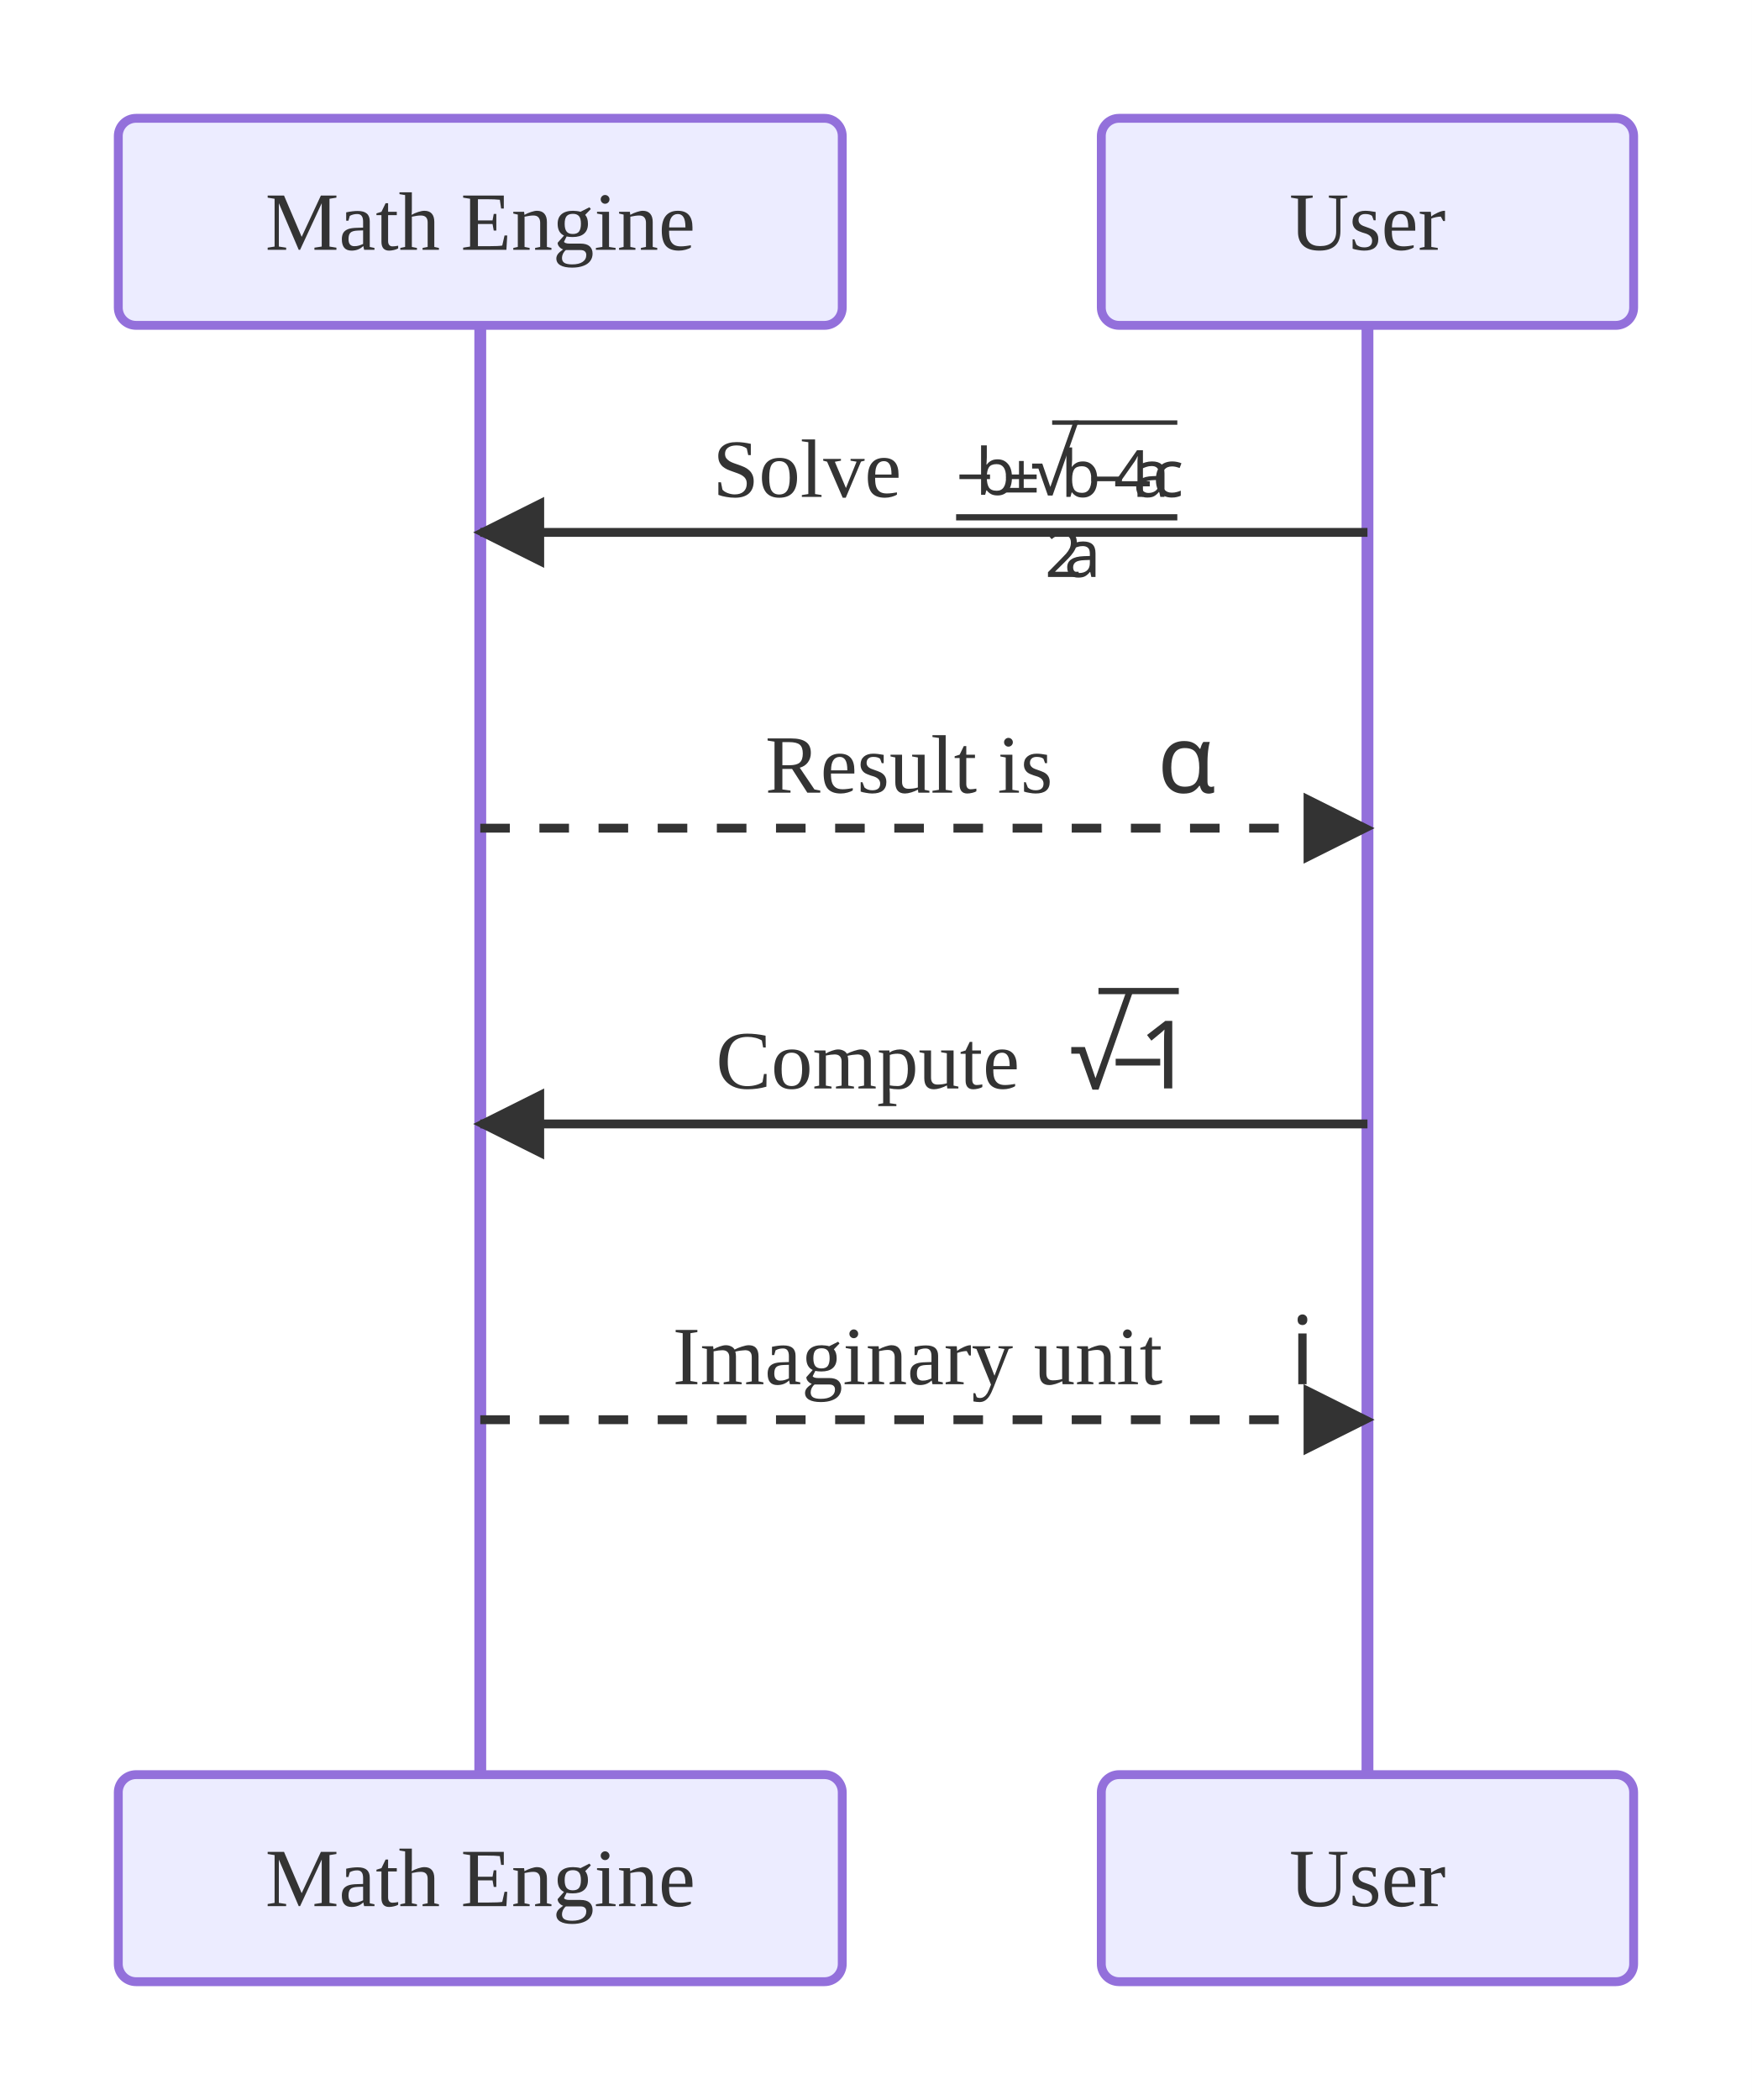
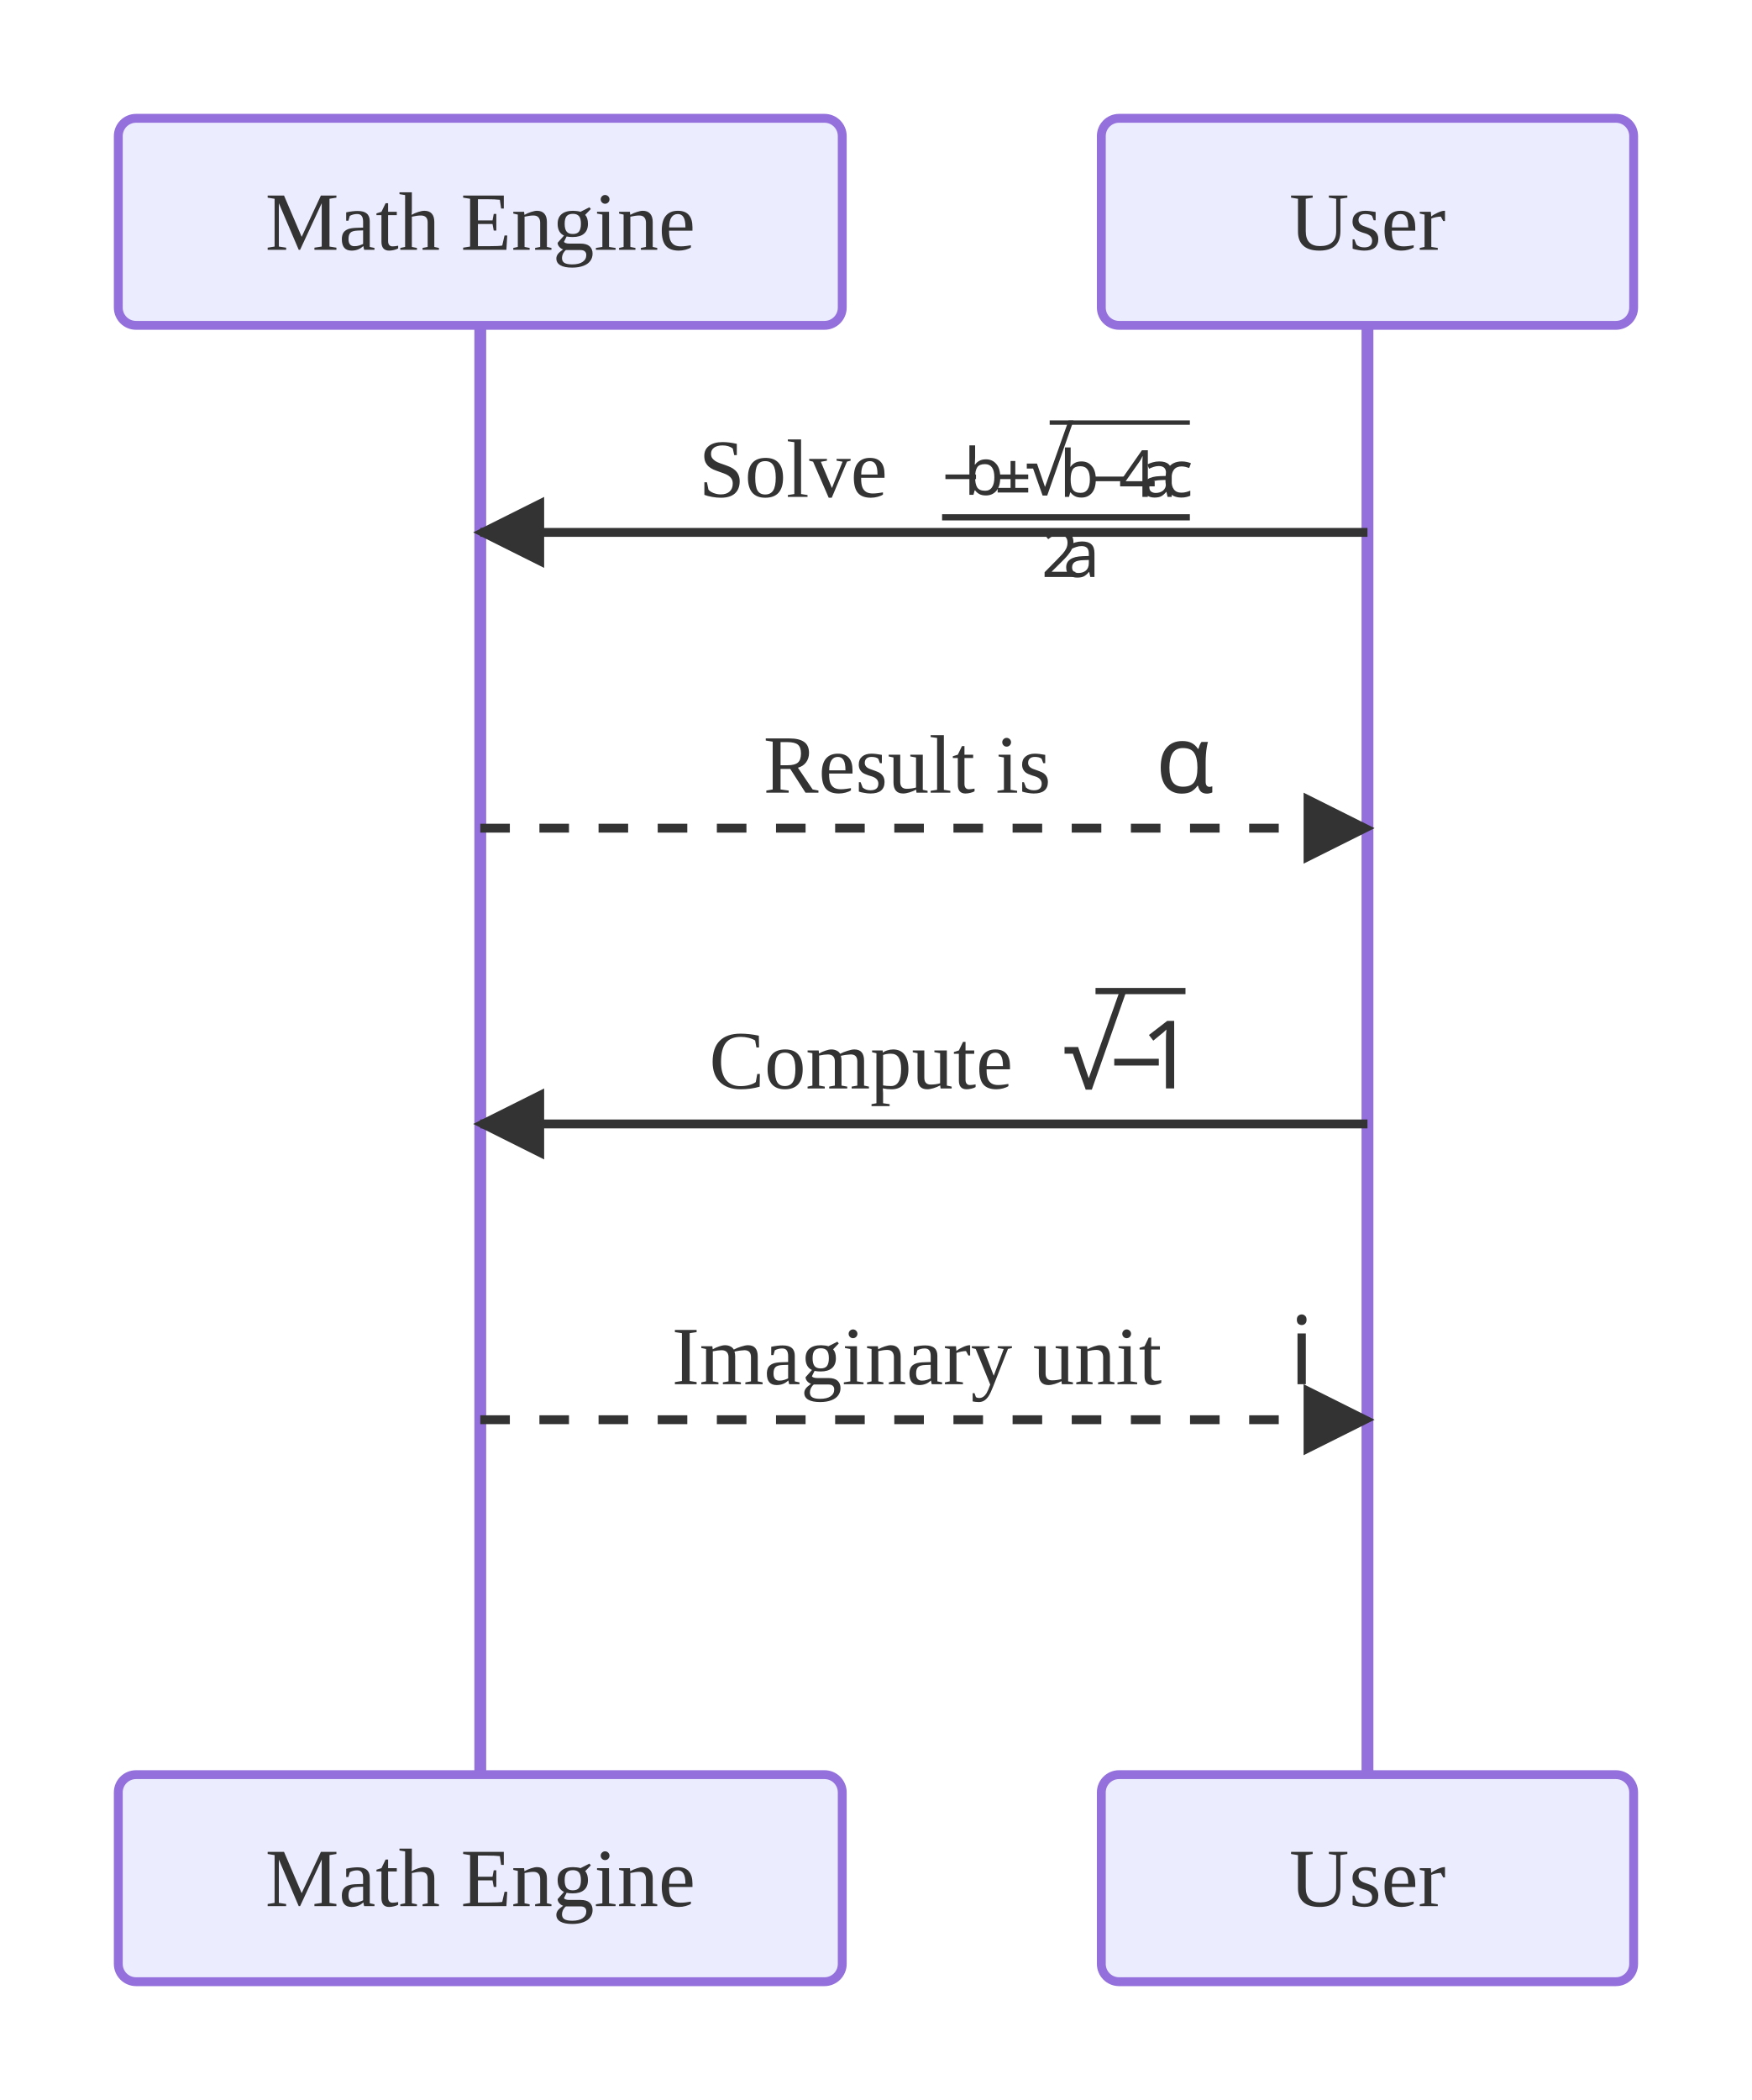
<svg xmlns="http://www.w3.org/2000/svg" viewBox="0 0 296.20 355.00">
  <defs>
    <marker id="seq-arrow-solid" viewBox="0 0 10 10" refX="9.00" refY="5.00" markerWidth="8.00" markerHeight="8.00" orient="auto">
      <polygon points="0,0 10,5 0,10" style="fill:#333" />
    </marker>
    <marker id="seq-arrow-dashed" viewBox="0 0 10 10" refX="9.00" refY="5.00" markerWidth="8.00" markerHeight="8.00" orient="auto">
      <polygon points="0,0 10,5 0,10" style="fill:#333" />
    </marker>
    <marker id="seq-arrow-solid-cross" viewBox="0 0 10 10" refX="5.00" refY="5.00" markerWidth="10.00" markerHeight="10.00" orient="auto">
      <path d="M2,2 L8,8 M2,8 L8,2" style="stroke:#333;stroke-width:1.5;fill:none" />
    </marker>
    <marker id="seq-arrow-dashed-cross" viewBox="0 0 10 10" refX="5.00" refY="5.00" markerWidth="10.00" markerHeight="10.00" orient="auto">
      <path d="M2,2 L8,8 M2,8 L8,2" style="stroke:#333;stroke-width:1.5;fill:none" />
    </marker>
    <marker id="seq-arrow-solid-open" viewBox="0 0 10 10" refX="10.00" refY="5.00" markerWidth="8.00" markerHeight="8.00" orient="auto">
      <polyline points="0,1 10,5 0,9" style="stroke:#333;stroke-width:1.5;fill:none" />
    </marker>
    <marker id="seq-arrow-dashed-open" viewBox="0 0 10 10" refX="10.00" refY="5.00" markerWidth="8.00" markerHeight="8.00" orient="auto">
      <polyline points="0,1 10,5 0,9" style="stroke:#333;stroke-width:1.5;fill:none" />
    </marker>
  </defs>
  <rect x="0.00" y="0.00" width="296.20" height="355.00" style="fill:white;stroke:none" />
  <line x1="81.20" y1="55.00" x2="81.20" y2="300.00" style="stroke:#9370DB;stroke-width:2.0" />
  <line x1="231.20" y1="55.00" x2="231.20" y2="300.00" style="stroke:#9370DB;stroke-width:2.0" />
  <line x1="231.20" y1="90.00" x2="81.20" y2="90.00" style="stroke:#333;stroke-width:1.5;fill:none" marker-end="url(#seq-arrow-solid)" />
-   <text x="136.45" y="84.00" text-anchor="middle" dominant-baseline="auto" style="fill:#333;font-size:14px">Solve </text>
-   <g style="fill:#333" transform="translate(161.65,71.06) scale(1.000)">
+   <text x="134.08" y="84.00" text-anchor="middle" dominant-baseline="auto" style="fill:#333;font-size:14px">Solve </text>
+   <g style="fill:#333" transform="translate(159.28,71.06) scale(1.000)">
    <g transform="translate(0,-0.735)">
      <path d="M0.562 10.667 L0.562 9.886 L5.734 9.886 L5.734 10.667 L0.562 10.667 Z" style="fill:#333" />
-       <path d="M7.019 13.432 Q6.316 13.432 5.878 13.182 Q5.441 12.932 5.191 12.573 L5.113 12.573 L4.910 13.323 L4.222 13.323 L4.222 4.964 L5.191 4.964 L5.191 6.995 Q5.191 7.370 5.160 7.698 Q5.160 8.026 5.128 8.214 L5.191 8.214 Q5.441 7.839 5.878 7.589 Q6.316 7.323 7.019 7.323 Q8.113 7.323 8.769 8.104 Q9.441 8.854 9.441 10.370 Q9.441 11.886 8.769 12.667 Q8.097 13.432 7.019 13.432 Z M6.878 12.636 Q7.660 12.636 8.050 12.042 Q8.441 11.464 8.441 10.370 Q8.441 8.136 6.847 8.136 Q5.910 8.136 5.550 8.667 Q5.191 9.214 5.191 10.339 L5.191 10.386 Q5.191 11.479 5.535 12.057 Q5.910 12.636 6.878 12.636 Z" style="fill:#333" />
-       <path d="M10.634 12.932 L10.634 10.667 L8.447 10.667 L8.447 9.886 L10.634 9.886 L10.634 7.604 L11.431 7.604 L11.431 9.886 L13.618 9.886 L13.618 10.667 L11.431 10.667 L11.431 12.932 L10.634 12.932 Z M8.447 12.932 L8.447 12.151 L13.618 12.151 L13.618 12.932 L8.447 12.932 Z" style="fill:#333" />
-       <path d="M15.524 13.446 L13.914 8.883 L12.852 8.883 L12.852 8.039 L14.570 8.039 L15.930 11.992 L19.914 0.758 L20.758 0.758 L16.305 13.446 L15.524 13.446 Z" style="fill:#333" />
-       <rect x="16.24" y="0.74" width="21.16" height="0.74" style="fill:#333" />
-       <path d="M21.442 13.787 Q20.739 13.787 20.301 13.537 Q19.864 13.287 19.614 12.927 L19.535 12.927 L19.332 13.677 L18.645 13.677 L18.645 5.318 L19.614 5.318 L19.614 7.349 Q19.614 7.724 19.582 8.052 Q19.582 8.381 19.551 8.568 L19.614 8.568 Q19.864 8.193 20.301 7.943 Q20.739 7.677 21.442 7.677 Q22.535 7.677 23.192 8.459 Q23.864 9.209 23.864 10.724 Q23.864 12.240 23.192 13.021 Q22.520 13.787 21.442 13.787 Z M21.301 12.990 Q22.082 12.990 22.473 12.396 Q22.864 11.818 22.864 10.724 Q22.864 8.490 21.270 8.490 Q20.332 8.490 19.973 9.021 Q19.614 9.568 19.614 10.693 L19.614 10.740 Q19.614 11.834 19.957 12.412 Q20.332 12.990 21.301 12.990 Z" style="fill:#333" />
-       <path d="M22.869 11.021 L22.869 10.240 L28.041 10.240 L28.041 11.021 L22.869 11.021 Z" style="fill:#333" />
-       <path d="M30.665 13.677 L30.665 11.896 L26.900 11.896 L26.900 11.068 L30.587 5.787 L31.587 5.787 L31.587 11.021 L32.743 11.021 L32.743 11.896 L31.587 11.896 L31.587 13.677 L30.665 13.677 Z M27.837 11.021 L30.665 11.021 L30.665 8.552 Q30.665 7.974 30.665 7.584 Q30.696 7.177 30.712 6.818 L30.665 6.818 Q30.587 7.021 30.446 7.271 Q30.321 7.506 30.196 7.677 L27.837 11.021 Z" style="fill:#333" />
-       <path d="M32.309 13.787 Q31.512 13.787 30.981 13.365 Q30.450 12.943 30.450 12.037 Q30.450 11.162 31.153 10.693 Q31.840 10.209 33.278 10.162 L34.278 10.131 L34.278 9.771 Q34.278 9.037 33.965 8.756 Q33.653 8.459 33.059 8.459 Q32.606 8.459 32.184 8.599 Q31.762 8.740 31.403 8.912 L31.106 8.193 Q31.497 7.974 32.012 7.834 Q32.543 7.677 33.122 7.677 Q34.200 7.677 34.715 8.162 Q35.231 8.631 35.231 9.662 L35.231 13.677 L34.528 13.677 L34.340 12.834 L34.293 12.834 Q33.903 13.318 33.481 13.552 Q33.059 13.787 32.309 13.787 Z M32.528 13.006 Q33.278 13.006 33.778 12.599 Q34.278 12.177 34.278 11.318 L34.278 10.802 L33.403 10.834 Q32.309 10.865 31.872 11.177 Q31.450 11.490 31.450 12.052 Q31.450 12.537 31.747 12.771 Q32.059 13.006 32.528 13.006 Z" style="fill:#333" />
-       <path d="M36.468 13.787 Q35.687 13.787 35.077 13.474 Q34.468 13.146 34.124 12.474 Q33.780 11.802 33.780 10.756 Q33.780 9.677 34.140 8.990 Q34.499 8.302 35.124 7.990 Q35.749 7.677 36.530 7.677 Q36.984 7.677 37.405 7.771 Q37.827 7.865 38.093 7.990 L37.796 8.787 Q37.530 8.693 37.171 8.599 Q36.827 8.521 36.515 8.521 Q34.780 8.521 34.780 10.756 Q34.780 11.818 35.202 12.396 Q35.624 12.959 36.452 12.959 Q36.937 12.959 37.312 12.849 Q37.687 12.756 37.984 12.615 L37.984 13.474 Q37.687 13.615 37.327 13.693 Q36.984 13.787 36.468 13.787 Z" style="fill:#333" />
-       <rect x="0.00" y="16.60" width="37.40" height="1.05" style="fill:#333" />
-       <path d="M15.531 27.209 L15.531 26.412 L17.578 24.334 Q18.172 23.741 18.594 23.272 Q19.000 22.803 19.203 22.366 Q19.406 21.912 19.406 21.397 Q19.406 20.741 19.031 20.412 Q18.641 20.069 18.031 20.069 Q17.453 20.069 17.016 20.272 Q16.578 20.459 16.141 20.819 L15.609 20.162 Q16.078 19.787 16.672 19.522 Q17.281 19.241 18.031 19.241 Q19.125 19.241 19.766 19.803 Q20.406 20.350 20.406 21.334 Q20.406 21.944 20.141 22.491 Q19.891 23.022 19.438 23.553 Q19.000 24.069 18.391 24.662 L16.750 26.287 L16.750 26.334 L20.719 26.334 L20.719 27.209 L15.531 27.209 Z" style="fill:#333" />
-       <path d="M20.644 27.319 Q19.847 27.319 19.316 26.897 Q18.785 26.475 18.785 25.569 Q18.785 24.694 19.488 24.225 Q20.175 23.741 21.613 23.694 L22.613 23.662 L22.613 23.303 Q22.613 22.569 22.300 22.287 Q21.988 21.991 21.394 21.991 Q20.941 21.991 20.519 22.131 Q20.097 22.272 19.738 22.444 L19.441 21.725 Q19.831 21.506 20.347 21.366 Q20.878 21.209 21.456 21.209 Q22.535 21.209 23.050 21.694 Q23.566 22.162 23.566 23.194 L23.566 27.209 L22.863 27.209 L22.675 26.366 L22.628 26.366 Q22.238 26.850 21.816 27.084 Q21.394 27.319 20.644 27.319 Z M20.863 26.537 Q21.613 26.537 22.113 26.131 Q22.613 25.709 22.613 24.850 L22.613 24.334 L21.738 24.366 Q20.644 24.397 20.206 24.709 Q19.785 25.022 19.785 25.584 Q19.785 26.069 20.081 26.303 Q20.394 26.537 20.863 26.537 Z" style="fill:#333" />
+       <path d="M7.413 13.432 Q6.710 13.432 6.272 13.182 Q5.835 12.932 5.585 12.573 L5.507 12.573 L5.304 13.323 L4.616 13.323 L4.616 4.964 L5.585 4.964 L5.585 6.995 Q5.585 7.370 5.554 7.698 Q5.554 8.026 5.522 8.214 L5.585 8.214 Q5.835 7.839 6.272 7.589 Q6.710 7.323 7.413 7.323 Q8.507 7.323 9.163 8.104 Q9.835 8.854 9.835 10.370 Q9.835 11.886 9.163 12.667 Q8.491 13.432 7.413 13.432 Z M7.272 12.636 Q8.054 12.636 8.444 12.042 Q8.835 11.464 8.835 10.370 Q8.835 8.136 7.241 8.136 Q6.304 8.136 5.944 8.667 Q5.585 9.214 5.585 10.339 L5.585 10.386 Q5.585 11.479 5.929 12.057 Q6.304 12.636 7.272 12.636 Z" style="fill:#333" />
+       <path d="M11.580 12.932 L11.580 10.667 L9.393 10.667 L9.393 9.886 L11.580 9.886 L11.580 7.604 L12.377 7.604 L12.377 9.886 L14.564 9.886 L14.564 10.667 L12.377 10.667 L12.377 12.932 L11.580 12.932 Z M9.393 12.932 L9.393 12.151 L14.564 12.151 L14.564 12.932 L9.393 12.932 Z" style="fill:#333" />
+       <path d="M16.993 13.446 L15.383 8.883 L14.321 8.883 L14.321 8.039 L16.040 8.039 L17.399 11.992 L21.383 0.758 L22.227 0.758 L17.774 13.446 L16.993 13.446 Z" style="fill:#333" />
+       <rect x="18.19" y="0.74" width="23.70" height="0.74" style="fill:#333" />
+       <path d="M23.567 13.787 Q22.863 13.787 22.426 13.537 Q21.988 13.287 21.738 12.927 L21.660 12.927 L21.457 13.677 L20.770 13.677 L20.770 5.318 L21.738 5.318 L21.738 7.349 Q21.738 7.724 21.707 8.052 Q21.707 8.381 21.676 8.568 L21.738 8.568 Q21.988 8.193 22.426 7.943 Q22.863 7.677 23.567 7.677 Q24.660 7.677 25.317 8.459 Q25.988 9.209 25.988 10.724 Q25.988 12.240 25.317 13.021 Q24.645 13.787 23.567 13.787 Z M23.426 12.990 Q24.207 12.990 24.598 12.396 Q24.988 11.818 24.988 10.724 Q24.988 8.490 23.395 8.490 Q22.457 8.490 22.098 9.021 Q21.738 9.568 21.738 10.693 L21.738 10.740 Q21.738 11.834 22.082 12.412 Q22.457 12.990 23.426 12.990 Z" style="fill:#333" />
+       <path d="M25.546 11.021 L25.546 10.240 L30.718 10.240 L30.718 11.021 L25.546 11.021 Z" style="fill:#333" />
+       <path d="M33.865 13.677 L33.865 11.896 L30.099 11.896 L30.099 11.068 L33.787 5.787 L34.787 5.787 L34.787 11.021 L35.943 11.021 L35.943 11.896 L34.787 11.896 L34.787 13.677 L33.865 13.677 Z M31.037 11.021 L33.865 11.021 L33.865 8.552 Q33.865 7.974 33.865 7.584 Q33.896 7.177 33.912 6.818 L33.865 6.818 Q33.787 7.021 33.646 7.271 Q33.521 7.506 33.396 7.677 L31.037 11.021 Z" style="fill:#333" />
+       <path d="M35.903 13.787 Q35.106 13.787 34.575 13.365 Q34.044 12.943 34.044 12.037 Q34.044 11.162 34.747 10.693 Q35.434 10.209 36.872 10.162 L37.872 10.131 L37.872 9.771 Q37.872 9.037 37.559 8.756 Q37.247 8.459 36.653 8.459 Q36.200 8.459 35.778 8.599 Q35.356 8.740 34.997 8.912 L34.700 8.193 Q35.091 7.974 35.606 7.834 Q36.137 7.677 36.716 7.677 Q37.794 7.677 38.309 8.162 Q38.825 8.631 38.825 9.662 L38.825 13.677 L38.122 13.677 L37.934 12.834 L37.887 12.834 Q37.497 13.318 37.075 13.552 Q36.653 13.787 35.903 13.787 Z M36.122 13.006 Q36.872 13.006 37.372 12.599 Q37.872 12.177 37.872 11.318 L37.872 10.802 L36.997 10.834 Q35.903 10.865 35.466 11.177 Q35.044 11.490 35.044 12.052 Q35.044 12.537 35.341 12.771 Q35.653 13.006 36.122 13.006 Z" style="fill:#333" />
+       <path d="M40.448 13.787 Q39.667 13.787 39.058 13.474 Q38.448 13.146 38.105 12.474 Q37.761 11.802 37.761 10.756 Q37.761 9.677 38.120 8.990 Q38.480 8.302 39.105 7.990 Q39.730 7.677 40.511 7.677 Q40.964 7.677 41.386 7.771 Q41.808 7.865 42.073 7.990 L41.777 8.787 Q41.511 8.693 41.152 8.599 Q40.808 8.521 40.495 8.521 Q38.761 8.521 38.761 10.756 Q38.761 11.818 39.183 12.396 Q39.605 12.959 40.433 12.959 Q40.917 12.959 41.292 12.849 Q41.667 12.756 41.964 12.615 L41.964 13.474 Q41.667 13.615 41.308 13.693 Q40.964 13.787 40.448 13.787 Z" style="fill:#333" />
+       <rect x="0.00" y="16.60" width="41.89" height="1.05" style="fill:#333" />
+       <path d="M17.331 27.209 L17.331 26.412 L19.378 24.334 Q19.972 23.741 20.394 23.272 Q20.800 22.803 21.003 22.366 Q21.206 21.912 21.206 21.397 Q21.206 20.741 20.831 20.412 Q20.441 20.069 19.831 20.069 Q19.253 20.069 18.816 20.272 Q18.378 20.459 17.941 20.819 L17.409 20.162 Q17.878 19.787 18.472 19.522 Q19.081 19.241 19.831 19.241 Q20.925 19.241 21.566 19.803 Q22.206 20.350 22.206 21.334 Q22.206 21.944 21.941 22.491 Q21.691 23.022 21.238 23.553 Q20.800 24.069 20.191 24.662 L18.550 26.287 L18.550 26.334 L22.519 26.334 L22.519 27.209 L17.331 27.209 Z" style="fill:#333" />
+       <path d="M22.838 27.319 Q22.041 27.319 21.510 26.897 Q20.979 26.475 20.979 25.569 Q20.979 24.694 21.682 24.225 Q22.369 23.741 23.807 23.694 L24.807 23.662 L24.807 23.303 Q24.807 22.569 24.494 22.287 Q24.182 21.991 23.588 21.991 Q23.135 21.991 22.713 22.131 Q22.291 22.272 21.932 22.444 L21.635 21.725 Q22.026 21.506 22.541 21.366 Q23.072 21.209 23.651 21.209 Q24.729 21.209 25.244 21.694 Q25.760 22.162 25.760 23.194 L25.760 27.209 L25.057 27.209 L24.869 26.366 L24.822 26.366 Q24.432 26.850 24.010 27.084 Q23.588 27.319 22.838 27.319 Z M23.057 26.537 Q23.807 26.537 24.307 26.131 Q24.807 25.709 24.807 24.850 L24.807 24.334 L23.932 24.366 Q22.838 24.397 22.401 24.709 Q21.979 25.022 21.979 25.584 Q21.979 26.069 22.276 26.303 Q22.588 26.537 23.057 26.537 Z" style="fill:#333" />
    </g>
  </g>
  <line x1="81.20" y1="140.00" x2="231.20" y2="140.00" style="stroke:#333;stroke-width:1.5;fill:none;stroke-dasharray:5,5" marker-end="url(#seq-arrow-dashed)" />
-   <text x="153.68" y="134.00" text-anchor="middle" dominant-baseline="auto" style="fill:#333;font-size:14px">Result is </text>
-   <g style="fill:#333" transform="translate(195.68,125.27) scale(1.000)">
+   <text x="153.37" y="134.00" text-anchor="middle" dominant-baseline="auto" style="fill:#333;font-size:14px">Result is </text>
+   <g style="fill:#333" transform="translate(195.37,125.27) scale(1.000)">
    <g transform="translate(0,-0.431)">
      <path d="M4.406 9.322 Q2.828 9.322 1.859 8.228 Q0.875 7.103 0.875 4.916 Q0.875 2.728 1.844 1.588 Q2.797 0.431 4.531 0.431 Q5.469 0.431 6.094 0.759 Q6.734 1.088 7.156 1.744 L7.250 1.744 Q7.328 1.463 7.453 1.150 Q7.578 0.822 7.766 0.588 L8.859 0.588 Q8.750 0.947 8.656 1.525 Q8.562 2.088 8.516 2.728 Q8.469 3.369 8.469 3.947 L8.469 7.275 Q8.469 7.775 8.656 7.978 Q8.844 8.181 9.125 8.181 Q9.250 8.181 9.391 8.134 Q9.531 8.103 9.594 8.088 L9.594 9.119 Q9.484 9.181 9.234 9.244 Q8.969 9.322 8.703 9.322 Q8.109 9.322 7.734 9.041 Q7.359 8.744 7.188 8.009 L7.078 8.009 Q6.703 8.556 6.094 8.947 Q5.484 9.322 4.406 9.322 Z M4.641 8.150 Q5.969 8.150 6.516 7.400 Q7.078 6.634 7.078 4.994 L7.078 4.900 Q7.078 3.291 6.547 2.463 Q6.031 1.619 4.625 1.619 Q3.453 1.619 2.891 2.463 Q2.344 3.306 2.344 4.931 Q2.344 6.525 2.875 7.338 Q3.438 8.150 4.641 8.150 Z" style="fill:#333" />
    </g>
  </g>
  <line x1="231.20" y1="190.00" x2="81.20" y2="190.00" style="stroke:#333;stroke-width:1.5;fill:none" marker-end="url(#seq-arrow-solid)" />
-   <text x="146.71" y="184.00" text-anchor="middle" dominant-baseline="auto" style="fill:#333;font-size:14px">Compute </text>
-   <g style="fill:#333" transform="translate(180.31,167.01) scale(1.000)">
+   <text x="145.57" y="184.00" text-anchor="middle" dominant-baseline="auto" style="fill:#333;font-size:14px">Compute </text>
+   <g style="fill:#333" transform="translate(179.17,167.01) scale(1.000)">
    <g transform="translate(0,-1.050)">
      <path d="M4.391 18.245 L2.219 12.167 L0.812 12.167 L0.812 11.042 L3.109 11.042 L4.906 16.308 L10.219 1.339 L11.359 1.339 L5.422 18.245 L4.391 18.245 Z" style="fill:#333" />
-       <rect x="5.41" y="1.05" width="13.58" height="1.05" style="fill:#333" />
-       <path d="M8.318 14.163 L8.318 13.022 L15.849 13.022 L15.849 14.163 L8.318 14.163 Z" style="fill:#333" />
-       <path d="M16.494 18.038 L16.494 10.053 Q16.494 9.366 16.510 8.944 Q16.541 8.538 16.572 8.084 Q16.307 8.319 16.104 8.522 Q15.901 8.694 15.572 8.959 L14.354 9.959 L13.619 9.006 L16.713 6.616 L17.885 6.616 L17.885 18.038 L16.494 18.038 Z" style="fill:#333" />
+       <rect x="6.05" y="1.05" width="15.21" height="1.05" style="fill:#333" />
+       <path d="M9.218 14.163 L9.218 13.022 L16.750 13.022 L16.750 14.163 L9.218 14.163 Z" style="fill:#333" />
+       <path d="M17.958 18.038 L17.958 10.053 Q17.958 9.366 17.974 8.944 Q18.005 8.538 18.036 8.084 Q17.771 8.319 17.567 8.522 Q17.364 8.694 17.036 8.959 L15.817 9.959 L15.083 9.006 L18.177 6.616 L19.349 6.616 L19.349 18.038 L17.958 18.038 Z" style="fill:#333" />
    </g>
  </g>
  <line x1="81.20" y1="240.00" x2="231.20" y2="240.00" style="stroke:#333;stroke-width:1.5;fill:none;stroke-dasharray:5,5" marker-end="url(#seq-arrow-dashed)" />
-   <text x="155.14" y="234.00" text-anchor="middle" dominant-baseline="auto" style="fill:#333;font-size:14px">Imaginary unit </text>
-   <g style="fill:#333" transform="translate(218.14,222.20) scale(1.000)">
+   <text x="155.01" y="234.00" text-anchor="middle" dominant-baseline="auto" style="fill:#333;font-size:14px">Imaginary unit </text>
+   <g style="fill:#333" transform="translate(218.01,222.20) scale(1.000)">
    <g transform="translate(0,-0.584)">
      <path d="M1.359 12.381 L1.359 3.803 L2.766 3.803 L2.766 12.381 L1.359 12.381 Z M2.078 2.381 Q1.734 2.381 1.484 2.163 Q1.250 1.928 1.250 1.491 Q1.250 1.022 1.484 0.819 Q1.734 0.584 2.078 0.584 Q2.406 0.584 2.641 0.819 Q2.891 1.022 2.891 1.491 Q2.891 1.928 2.641 2.163 Q2.406 2.381 2.078 2.381 Z" style="fill:#333" />
    </g>
  </g>
  <rect x="20.00" y="20.00" width="122.40" height="35.00" rx="3.00" ry="3.00" style="fill:#ECECFF;stroke:#9370DB;stroke-width:1.5" />
  <text x="81.20" y="37.50" text-anchor="middle" dominant-baseline="central" style="fill:#333;font-size:14px">Math Engine</text>
  <rect x="20.00" y="300.00" width="122.40" height="35.00" rx="3.00" ry="3.00" style="fill:#ECECFF;stroke:#9370DB;stroke-width:1.5" />
  <text x="81.20" y="317.50" text-anchor="middle" dominant-baseline="central" style="fill:#333;font-size:14px">Math Engine</text>
  <rect x="186.20" y="20.00" width="90.00" height="35.00" rx="3.00" ry="3.00" style="fill:#ECECFF;stroke:#9370DB;stroke-width:1.5" />
  <text x="231.20" y="37.50" text-anchor="middle" dominant-baseline="central" style="fill:#333;font-size:14px">User</text>
  <rect x="186.20" y="300.00" width="90.00" height="35.00" rx="3.00" ry="3.00" style="fill:#ECECFF;stroke:#9370DB;stroke-width:1.5" />
  <text x="231.20" y="317.50" text-anchor="middle" dominant-baseline="central" style="fill:#333;font-size:14px">User</text>
</svg>
